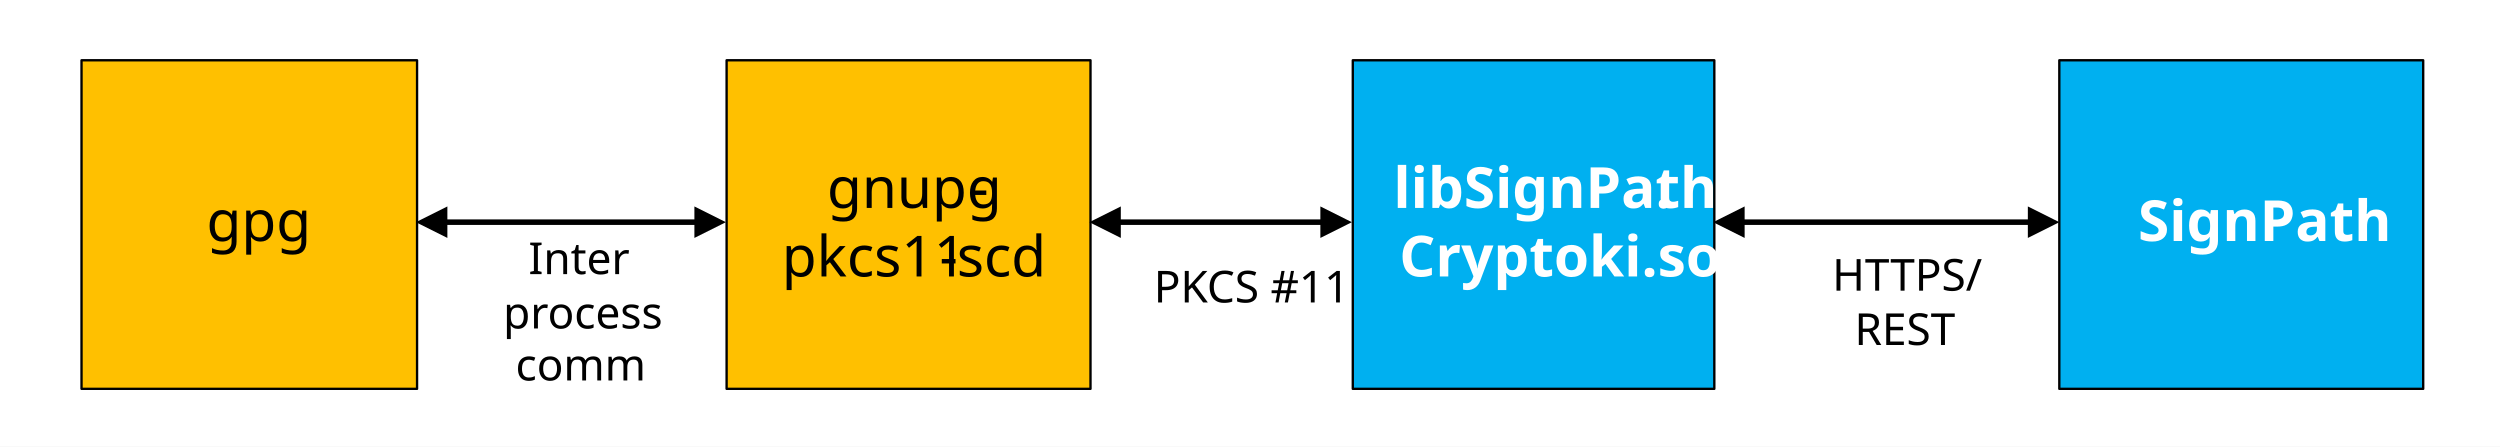
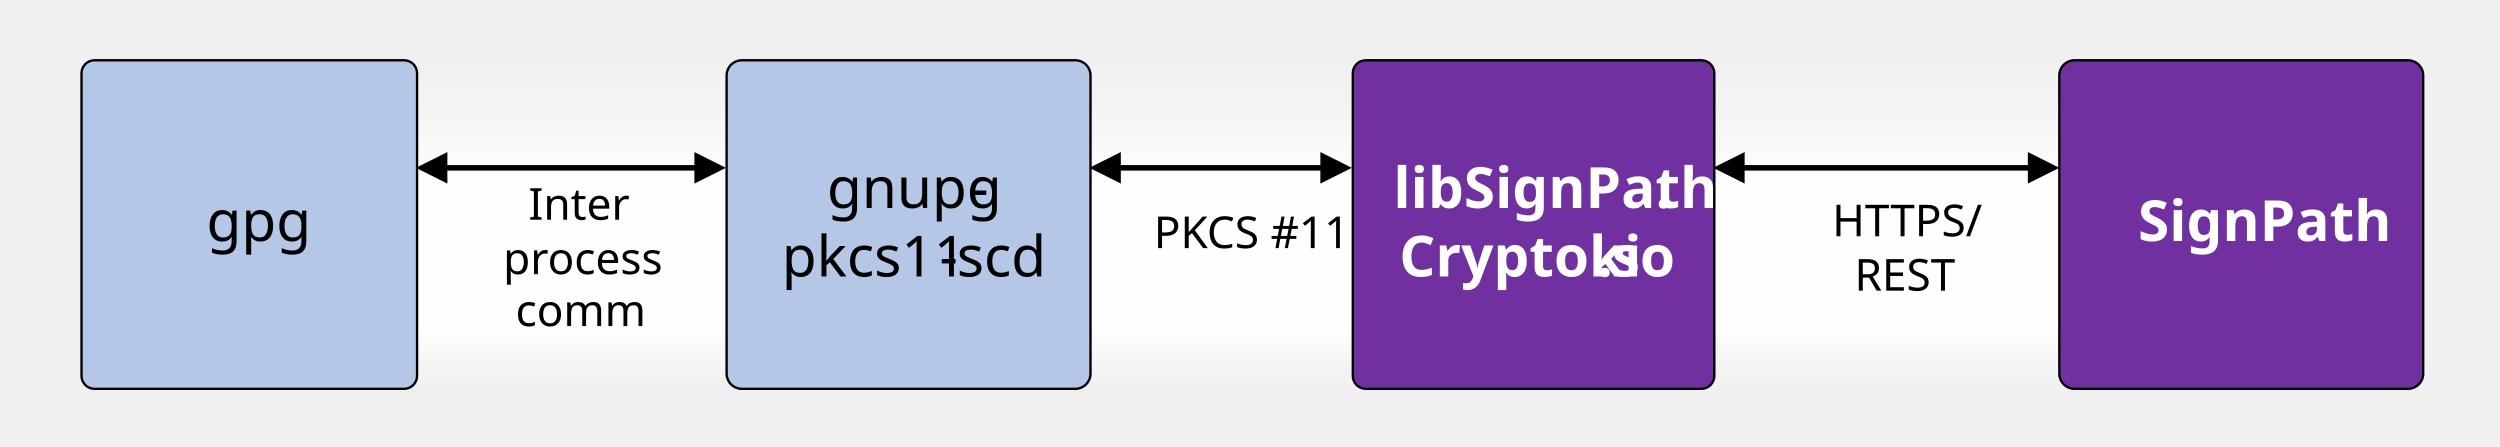
<svg xmlns="http://www.w3.org/2000/svg" width="1058" height="189" overflow="hidden">
  <defs>
    <clipPath id="clip0">
      <rect x="0" y="0" width="1058" height="189" />
    </clipPath>
+     <linearGradient x1="573" y1="25.008" x2="573" y2="164.052" gradientUnits="userSpaceOnUse" spreadMethod="reflect" id="fill1">
+       <stop offset="0" stop-color="#FFFFFF" stop-opacity="0" />
+       <stop offset="0.15" stop-color="#FFFFFF" stop-opacity="0.251" />
+       <stop offset="0.36" stop-color="#FFFFFF" stop-opacity="0.902" />
+       <stop offset="0.82" stop-color="#FFFFFF" stop-opacity="0.902" />
+       <stop offset="0.94" stop-color="#FFFFFF" stop-opacity="0.251" />
+       <stop offset="1" stop-color="#FFFFFF" stop-opacity="0" />
+     </linearGradient>
  </defs>
  <g clip-path="url(#clip0)">
-     <rect x="0" y="0" width="1058" height="189.06" fill="#FFFFFF" />
-     <rect x="34.5" y="25.508" width="142" height="139.044" stroke="#000000" stroke-width="1" stroke-linejoin="round" stroke-miterlimit="10" fill="#FFC000" />
+     <rect x="0" y="0" width="1058" height="189.06" fill="#FFFFFF" fill-opacity="0" />
+     <rect x="156" y="25.008" width="834" height="139.044" fill="url(#fill1)" />
+     <path d="M34.5 30.989C34.5 27.962 36.953 25.508 39.979 25.508L171.021 25.508C174.047 25.508 176.5 27.962 176.5 30.989L176.5 159.071C176.5 162.098 174.047 164.552 171.021 164.552L39.979 164.552C36.953 164.552 34.5 162.098 34.5 159.071Z" stroke="#000000" stroke-width="1" stroke-linejoin="round" stroke-miterlimit="10" fill="#B4C7E7" fill-rule="evenodd" />
    <text font-family="Calibri,Calibri_MSFontService,sans-serif" font-weight="400" font-size="24" transform="matrix(1 0 0 1.00032 87.3895 102)">gpg</text>
-     <rect x="871.5" y="25.508" width="154" height="139.044" stroke="#000000" stroke-width="1" stroke-linejoin="round" stroke-miterlimit="10" fill="#00B0F0" />
+     <path d="M871.5 31.921C871.5 28.379 874.37 25.508 877.911 25.508L1019.09 25.508C1022.63 25.508 1025.5 28.379 1025.5 31.921L1025.5 158.139C1025.5 161.681 1022.63 164.552 1019.09 164.552L877.911 164.552C874.37 164.552 871.5 161.681 871.5 158.139Z" stroke="#000000" stroke-width="1" stroke-linejoin="round" stroke-miterlimit="10" fill="#7030A0" fill-rule="evenodd" />
    <text fill="#FFFFFF" font-family="Calibri,Calibri_MSFontService,sans-serif" font-weight="700" font-size="24" transform="matrix(1 0 0 1.00032 904.796 102)">SignPath</text>
-     <path d="M187.996 92.863 295.201 92.863 295.201 95.196 187.996 95.196ZM189.329 100.696 176 94.03 189.329 87.363ZM293.868 87.363 307.197 94.03 293.868 100.696Z" />
-     <text font-family="Calibri,Calibri_MSFontService,sans-serif" font-weight="400" font-size="18.667" transform="matrix(1 0 0 1.00032 775.393 123)">HTTPS/</text>
-     <text font-family="Calibri,Calibri_MSFontService,sans-serif" font-weight="400" font-size="18.667" transform="matrix(1 0 0 1.00032 784.837 146)">REST</text>
-     <rect x="307.5" y="25.508" width="154" height="139.044" stroke="#000000" stroke-width="1" stroke-linejoin="round" stroke-miterlimit="10" fill="#FFC000" />
-     <text font-family="Calibri,Calibri_MSFontService,sans-serif" font-weight="400" font-size="24" transform="matrix(1 0 0 1.00032 349.991 88)">gnupg</text>
-     <text font-family="Calibri,Calibri_MSFontService,sans-serif" font-weight="400" font-size="24" transform="matrix(1 0 0 1.00032 410.639 88)">-</text>
+     <path d="M187.996 69.856 295.201 69.856 295.201 72.189 187.996 72.189ZM189.329 77.689 176 71.022 189.329 64.356ZM293.868 64.356 307.197 71.022 293.868 77.689Z" />
+     <text font-family="Calibri,Calibri_MSFontService,sans-serif" font-weight="400" font-size="18.667" transform="matrix(1 0 0 1.00032 775.393 100)">HTTPS/</text>
+     <text font-family="Calibri,Calibri_MSFontService,sans-serif" font-weight="400" font-size="18.667" transform="matrix(1 0 0 1.00032 784.837 123)">REST</text>
+     <path d="M307.5 31.921C307.5 28.379 310.37 25.508 313.911 25.508L455.089 25.508C458.63 25.508 461.5 28.379 461.5 31.921L461.5 158.139C461.5 161.681 458.63 164.552 455.089 164.552L313.911 164.552C310.37 164.552 307.5 161.681 307.5 158.139Z" stroke="#000000" stroke-width="1" stroke-linejoin="round" stroke-miterlimit="10" fill="#B4C7E7" fill-rule="evenodd" />
+     <text font-family="Calibri,Calibri_MSFontService,sans-serif" font-weight="400" font-size="24" transform="matrix(1 0 0 1.00032 349.984 88)">gnupg</text>
+     <text font-family="Calibri,Calibri_MSFontService,sans-serif" font-weight="400" font-size="24" transform="matrix(1 0 0 1.00032 410.632 88)">-</text>
    <text font-family="Calibri,Calibri_MSFontService,sans-serif" font-weight="400" font-size="24" transform="matrix(1 0 0 1.00032 330.857 117)">pkcs11</text>
    <text font-family="Calibri,Calibri_MSFontService,sans-serif" font-weight="400" font-size="24" transform="matrix(1 0 0 1.00032 397.609 117)">-</text>
    <text font-family="Calibri,Calibri_MSFontService,sans-serif" font-weight="400" font-size="24" transform="matrix(1 0 0 1.00032 404.94 117)">scd</text>
-     <path d="M736.996 92.863 859.518 92.863 859.518 95.196 736.996 95.196ZM738.329 100.696 725 94.03 738.329 87.363ZM858.185 87.363 871.514 94.03 858.185 100.696Z" />
-     <rect x="572.5" y="25.508" width="153" height="139.044" stroke="#000000" stroke-width="1" stroke-linejoin="round" stroke-miterlimit="10" fill="#00B0F0" />
+     <path d="M736.996 69.856 859.518 69.856 859.518 72.189 736.996 72.189ZM738.329 77.689 725 71.022 738.329 64.356ZM858.185 64.356 871.514 71.022 858.185 77.689Z" />
+     <path d="M572.5 30.989C572.5 27.962 574.953 25.508 577.979 25.508L720.021 25.508C723.047 25.508 725.5 27.962 725.5 30.989L725.5 159.071C725.5 162.098 723.047 164.552 720.021 164.552L577.979 164.552C574.953 164.552 572.5 162.098 572.5 159.071Z" stroke="#000000" stroke-width="1" stroke-linejoin="round" stroke-miterlimit="10" fill="#7030A0" fill-rule="evenodd" />
    <text fill="#FFFFFF" font-family="Calibri,Calibri_MSFontService,sans-serif" font-weight="700" font-size="24" transform="matrix(1 0 0 1.00032 589.658 88)">libSignPath</text>
    <text fill="#FFFFFF" font-family="Calibri,Calibri_MSFontService,sans-serif" font-weight="700" font-size="24" transform="matrix(1 0 0 1.00032 700.603 88)">.</text>
-     <text fill="#FFFFFF" font-family="Calibri,Calibri_MSFontService,sans-serif" font-weight="700" font-size="24" transform="matrix(1 0 0 1.00032 592.177 117)">Cryptoki.so</text>
-     <path d="M472.996 92.863 560.11 92.863 560.11 95.196 472.996 95.196ZM474.329 100.696 461 94.03 474.329 87.363ZM558.777 87.363 572.107 94.03 558.777 100.696Z" />
-     <text font-family="Calibri,Calibri_MSFontService,sans-serif" font-weight="400" font-size="18.667" transform="matrix(1 0 0 1.00032 223.634 116)">Inter</text>
-     <text font-family="Calibri,Calibri_MSFontService,sans-serif" font-weight="400" font-size="18.667" transform="matrix(1 0 0 1.00032 212.931 139)">process</text>
-     <text font-family="Calibri,Calibri_MSFontService,sans-serif" font-weight="400" font-size="18.667" transform="matrix(1 0 0 1.00032 218.189 161)">comm</text>
-     <text font-family="Calibri,Calibri_MSFontService,sans-serif" font-weight="400" font-size="18.667" transform="matrix(1 0 0 1.00032 488.297 128)">PKCS #11</text>
+     <text fill="#FFFFFF" font-family="Calibri,Calibri_MSFontService,sans-serif" font-weight="700" font-size="24" transform="matrix(1 0 0 1.00032 592.17 117)">Cryptoki</text>
+     <text fill="#FFFFFF" font-family="Calibri,Calibri_MSFontService,sans-serif" font-weight="700" font-size="24" transform="matrix(1 0 0 1.00032 675.757 117)">.</text>
+     <text fill="#FFFFFF" font-family="Calibri,Calibri_MSFontService,sans-serif" font-weight="700" font-size="24" transform="matrix(1 0 0 1.00032 682.089 117)">so</text>
+     <path d="M472.996 69.856 560.11 69.856 560.11 72.189 472.996 72.189ZM474.329 77.689 461 71.022 474.329 64.356ZM558.777 64.356 572.107 71.022 558.777 77.689Z" />
+     <text font-family="Calibri,Calibri_MSFontService,sans-serif" font-weight="400" font-size="18.667" transform="matrix(1 0 0 1.00032 223.634 93)">Inter</text>
+     <text font-family="Calibri,Calibri_MSFontService,sans-serif" font-weight="400" font-size="18.667" transform="matrix(1 0 0 1.00032 212.931 116)">process</text>
+     <text font-family="Calibri,Calibri_MSFontService,sans-serif" font-weight="400" font-size="18.667" transform="matrix(1 0 0 1.00032 218.189 138)">comm</text>
+     <text font-family="Calibri,Calibri_MSFontService,sans-serif" font-weight="400" font-size="18.667" transform="matrix(1 0 0 1.00032 488.297 105)">PKCS #11</text>
  </g>
</svg>
